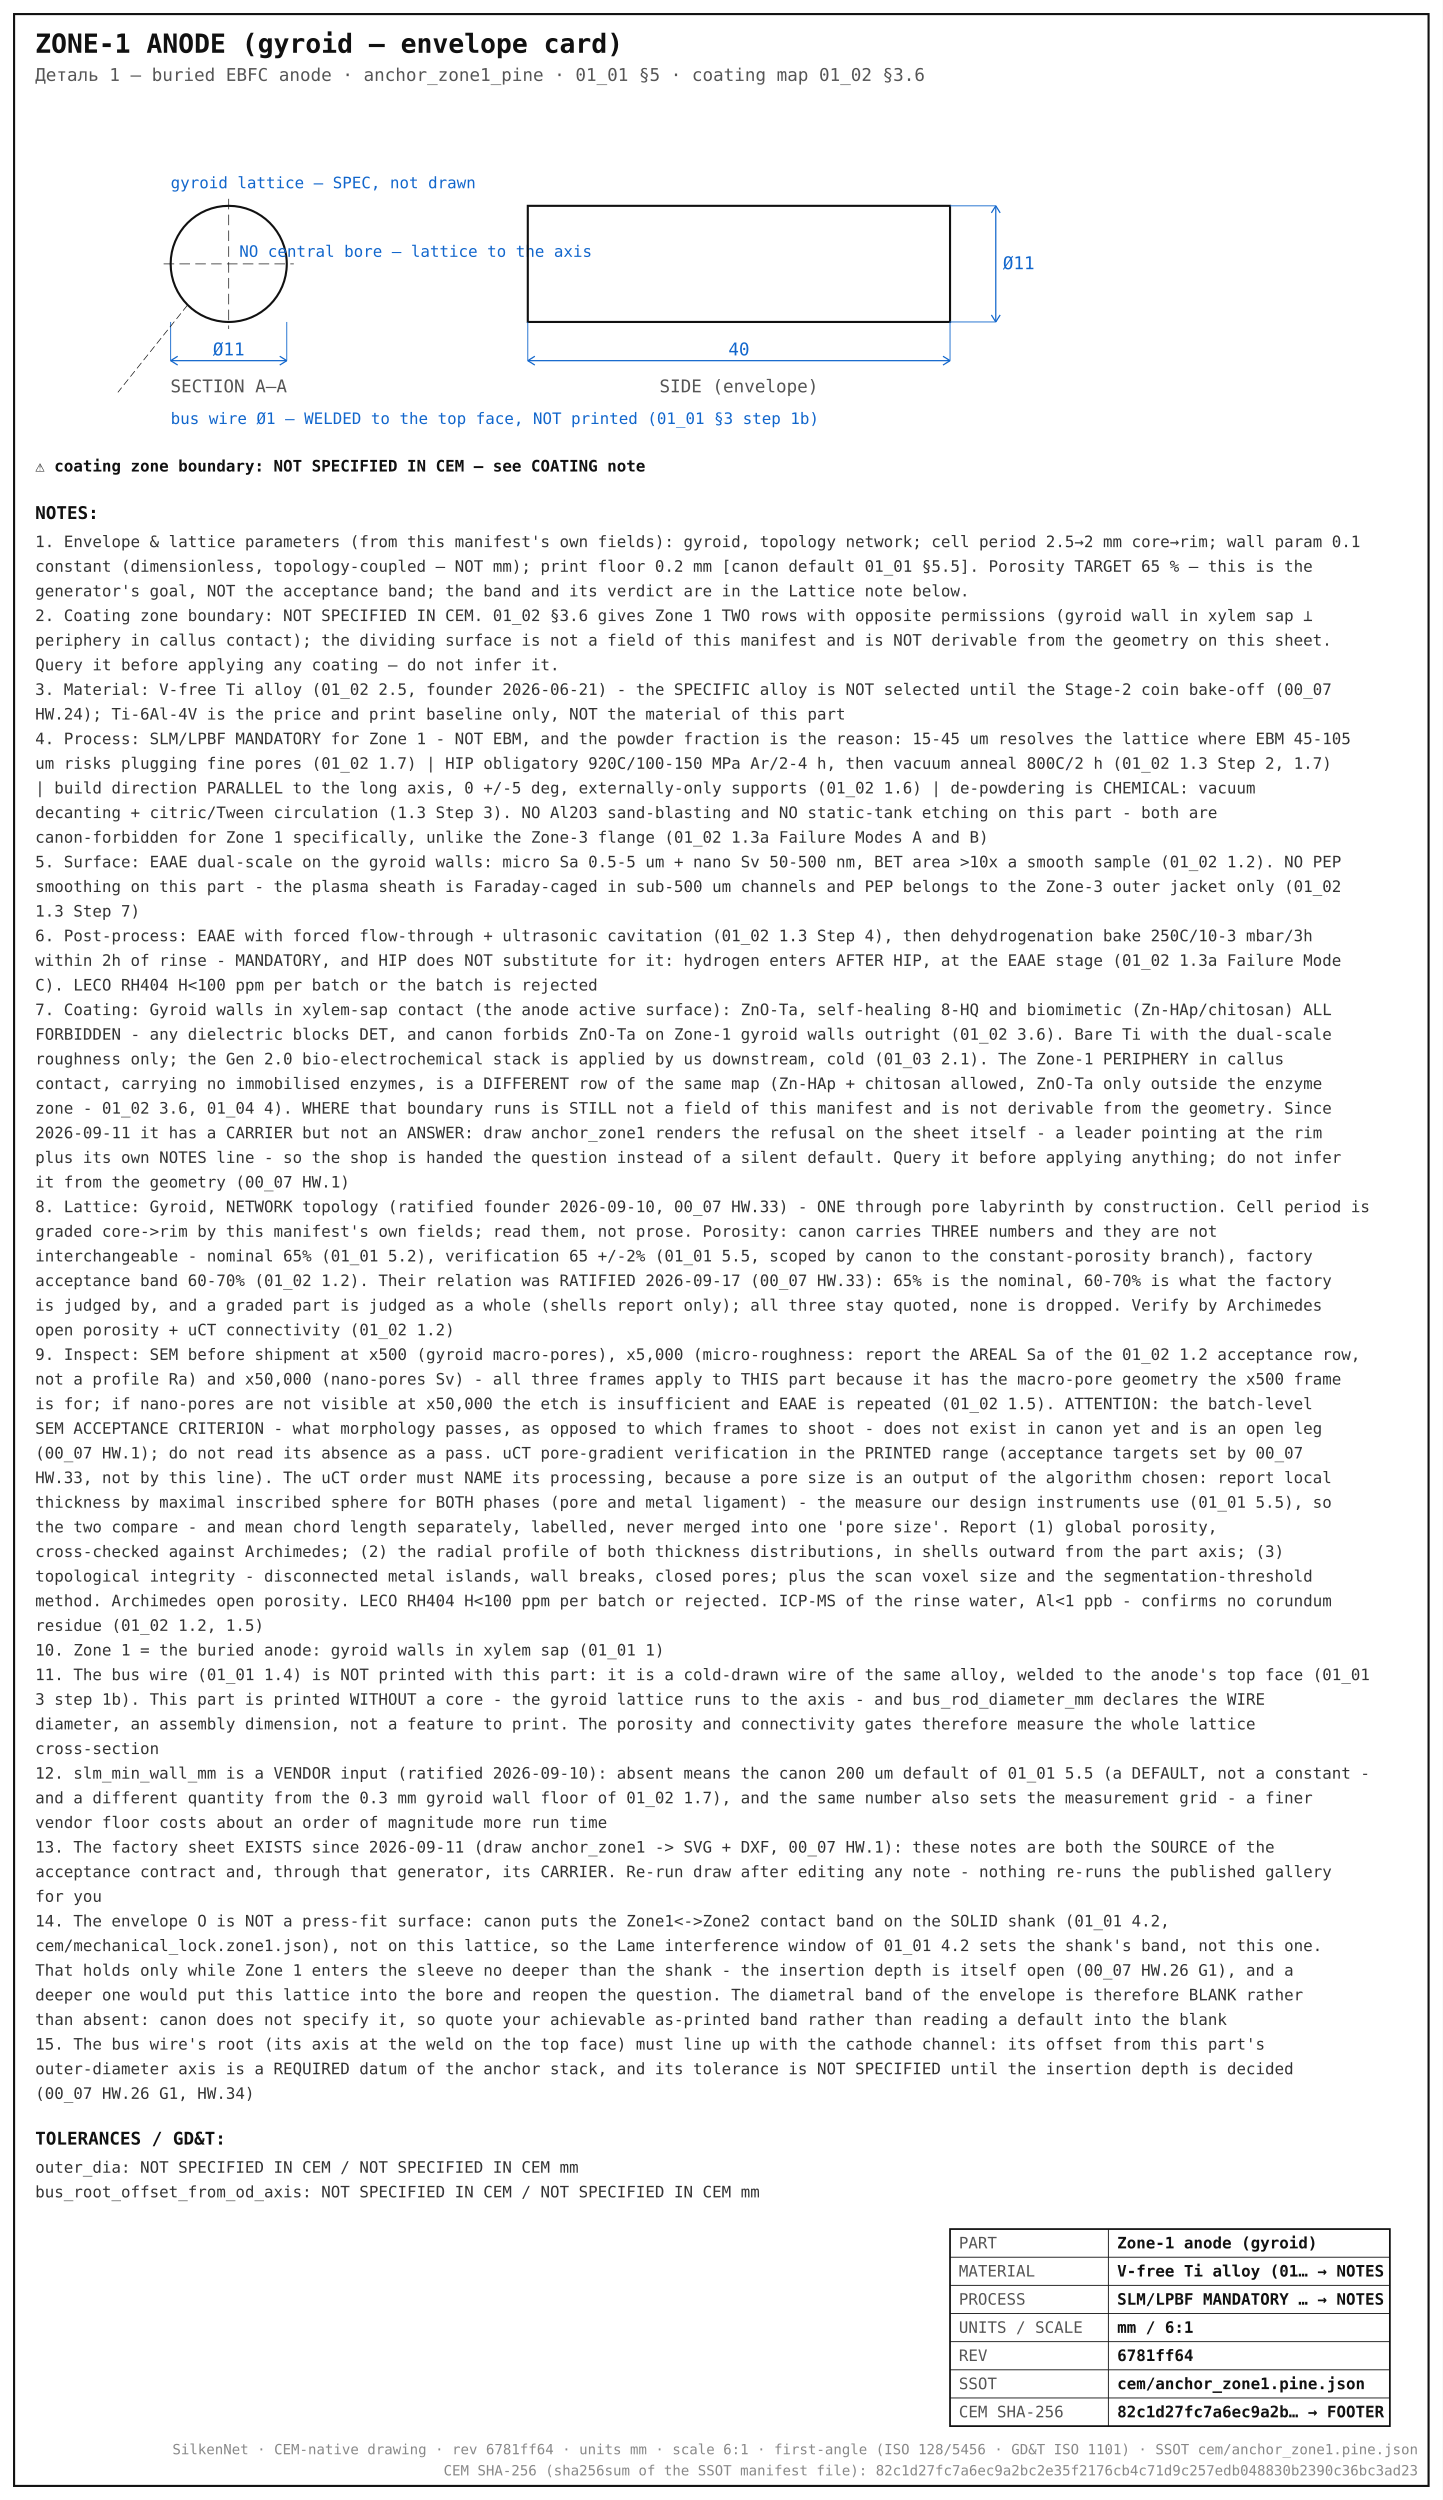
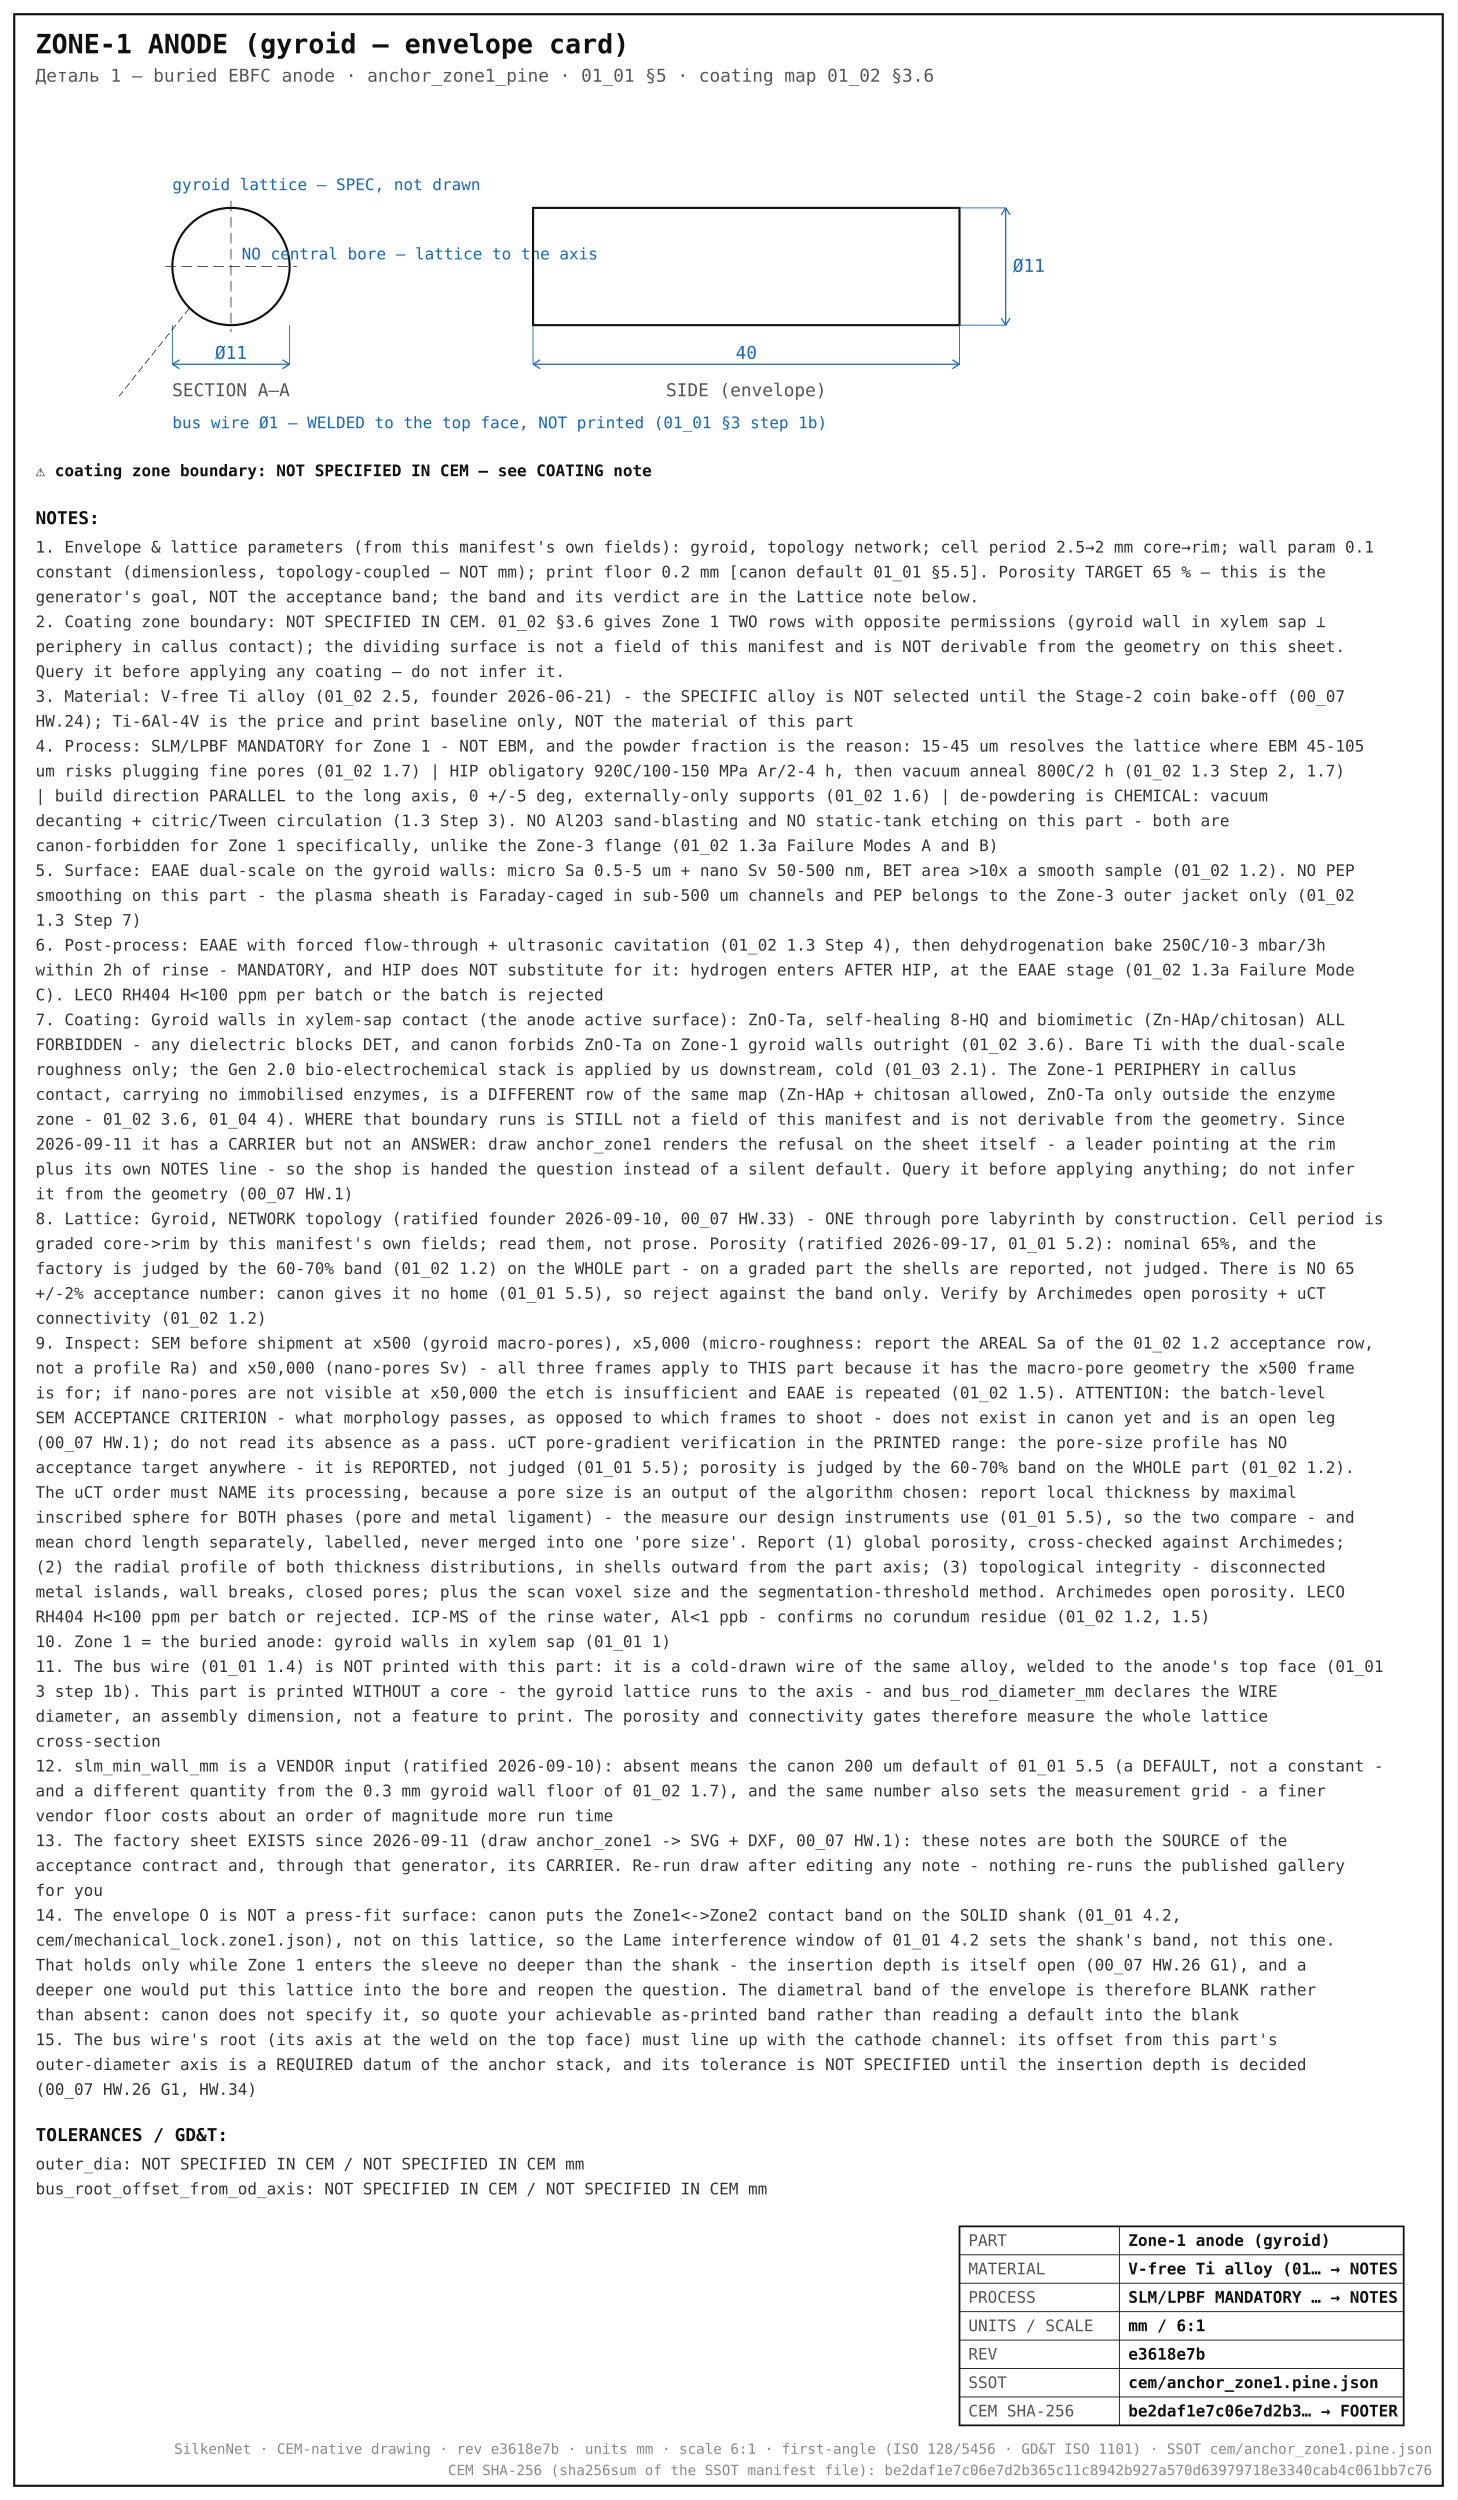
- <svg xmlns="http://www.w3.org/2000/svg" width="820" height="1421" viewBox="0 0 820 1421">
-   <rect x="0" y="0" width="820" height="1421" fill="white" />
-   <rect x="8" y="8" width="804" height="1405" fill="none" stroke="#111" stroke-width="1.2" />
+ <svg xmlns="http://www.w3.org/2000/svg" width="820" height="1407" viewBox="0 0 820 1407">
+   <rect x="0" y="0" width="820" height="1407" fill="white" />
+   <rect x="8" y="8" width="804" height="1391" fill="none" stroke="#111" stroke-width="1.2" />
  <text x="20" y="30" font-family="monospace" font-size="15" text-anchor="start" fill="#111" font-weight="bold">ZONE-1 ANODE  (gyroid — envelope card)</text>
  <text x="20" y="46" font-family="monospace" font-size="10" text-anchor="start" fill="#555" font-weight="normal">Деталь 1 — buried EBFC anode · anchor_zone1_pine · 01_01 §5 · coating map 01_02 §3.6</text>
  <circle cx="130" cy="150" r="33" fill="none" stroke="#111" stroke-width="1.2" />
  <line x1="93" y1="150" x2="167" y2="150" stroke="#111" stroke-width="0.4" stroke-dasharray="6 3" />
  <line x1="130" y1="113" x2="130" y2="187" stroke="#111" stroke-width="0.4" stroke-dasharray="6 3" />
  <text x="130" y="223" font-family="monospace" font-size="10" text-anchor="middle" fill="#555" font-weight="normal">SECTION A–A</text>
  <line x1="97" y1="183" x2="97" y2="205" stroke="#1166cc" stroke-width="0.5" />
  <line x1="163" y1="183" x2="163" y2="205" stroke="#1166cc" stroke-width="0.5" />
  <line x1="97" y1="205" x2="163" y2="205" stroke="#1166cc" stroke-width="0.7" />
  <line x1="97" y1="205" x2="101" y2="202.5" stroke="#1166cc" stroke-width="0.7" />
  <line x1="97" y1="205" x2="101" y2="207.5" stroke="#1166cc" stroke-width="0.7" />
  <line x1="163" y1="205" x2="159" y2="202.5" stroke="#1166cc" stroke-width="0.7" />
  <line x1="163" y1="205" x2="159" y2="207.5" stroke="#1166cc" stroke-width="0.7" />
  <text x="130" y="202" font-family="monospace" font-size="10" text-anchor="middle" fill="#1166cc" font-weight="normal">Ø11</text>
  <text x="136" y="146" font-family="monospace" font-size="9" text-anchor="start" fill="#1166cc" font-weight="normal">NO central bore — lattice to the axis</text>
  <text x="97" y="241" font-family="monospace" font-size="9" text-anchor="start" fill="#1166cc" font-weight="normal">bus wire Ø1 — WELDED to the top face, NOT printed (01_01 §3 step 1b)</text>
  <text x="97" y="107" font-family="monospace" font-size="9" text-anchor="start" fill="#1166cc" font-weight="normal">gyroid lattice — SPEC, not drawn</text>
  <line x1="106.57" y1="173.43" x2="67" y2="223" stroke="#111" stroke-width="0.4" stroke-dasharray="4 2" />
  <text x="20" y="268" font-family="monospace" font-size="9" text-anchor="start" fill="#111" font-weight="bold">⚠ coating zone boundary: NOT SPECIFIED IN CEM — see COATING note</text>
  <rect x="300" y="117" width="240" height="66" fill="none" stroke="#111" stroke-width="1.2" />
  <text x="420" y="223" font-family="monospace" font-size="10" text-anchor="middle" fill="#555" font-weight="normal">SIDE (envelope)</text>
  <line x1="300" y1="183" x2="300" y2="205" stroke="#1166cc" stroke-width="0.5" />
  <line x1="540" y1="183" x2="540" y2="205" stroke="#1166cc" stroke-width="0.5" />
  <line x1="300" y1="205" x2="540" y2="205" stroke="#1166cc" stroke-width="0.7" />
  <line x1="300" y1="205" x2="304" y2="202.5" stroke="#1166cc" stroke-width="0.7" />
  <line x1="300" y1="205" x2="304" y2="207.5" stroke="#1166cc" stroke-width="0.7" />
  <line x1="540" y1="205" x2="536" y2="202.5" stroke="#1166cc" stroke-width="0.7" />
  <line x1="540" y1="205" x2="536" y2="207.5" stroke="#1166cc" stroke-width="0.7" />
  <text x="420" y="202" font-family="monospace" font-size="10" text-anchor="middle" fill="#1166cc" font-weight="normal">40</text>
  <line x1="540" y1="117" x2="566" y2="117" stroke="#1166cc" stroke-width="0.5" />
  <line x1="540" y1="183" x2="566" y2="183" stroke="#1166cc" stroke-width="0.5" />
  <line x1="566" y1="117" x2="566" y2="183" stroke="#1166cc" stroke-width="0.7" />
  <line x1="566" y1="117" x2="563.5" y2="121" stroke="#1166cc" stroke-width="0.7" />
  <line x1="566" y1="117" x2="568.5" y2="121" stroke="#1166cc" stroke-width="0.7" />
  <line x1="566" y1="183" x2="563.5" y2="179" stroke="#1166cc" stroke-width="0.7" />
  <line x1="566" y1="183" x2="568.5" y2="179" stroke="#1166cc" stroke-width="0.7" />
  <text x="570" y="153" font-family="monospace" font-size="10" text-anchor="start" fill="#1166cc" font-weight="normal">Ø11</text>
  <text x="20" y="295" font-family="monospace" font-size="10" text-anchor="start" fill="#111" font-weight="bold">NOTES:</text>
  <text x="20" y="311" font-family="monospace" font-size="9" text-anchor="start" fill="#333" font-weight="normal">1. Envelope &amp; lattice parameters (from this manifest's own fields): gyroid, topology network; cell period 2.5→2 mm core→rim; wall param 0.1</text>
  <text x="20" y="325" font-family="monospace" font-size="9" text-anchor="start" fill="#333" font-weight="normal">   constant (dimensionless, topology-coupled — NOT mm); print floor 0.2 mm [canon default 01_01 §5.5]. Porosity TARGET 65 % — this is the</text>
  <text x="20" y="339" font-family="monospace" font-size="9" text-anchor="start" fill="#333" font-weight="normal">   generator's goal, NOT the acceptance band; the band and its verdict are in the Lattice note below.</text>
  <text x="20" y="353" font-family="monospace" font-size="9" text-anchor="start" fill="#333" font-weight="normal">2. Coating zone boundary: NOT SPECIFIED IN CEM. 01_02 §3.6 gives Zone 1 TWO rows with opposite permissions (gyroid wall in xylem sap ⊥</text>
  <text x="20" y="367" font-family="monospace" font-size="9" text-anchor="start" fill="#333" font-weight="normal">   periphery in callus contact); the dividing surface is not a field of this manifest and is NOT derivable from the geometry on this sheet.</text>
  <text x="20" y="381" font-family="monospace" font-size="9" text-anchor="start" fill="#333" font-weight="normal">   Query it before applying any coating — do not infer it.</text>
  <text x="20" y="395" font-family="monospace" font-size="9" text-anchor="start" fill="#333" font-weight="normal">3. Material: V-free Ti alloy (01_02 2.5, founder 2026-06-21) - the SPECIFIC alloy is NOT selected until the Stage-2 coin bake-off (00_07</text>
  <text x="20" y="409" font-family="monospace" font-size="9" text-anchor="start" fill="#333" font-weight="normal">   HW.24); Ti-6Al-4V is the price and print baseline only, NOT the material of this part</text>
  <text x="20" y="423" font-family="monospace" font-size="9" text-anchor="start" fill="#333" font-weight="normal">4. Process: SLM/LPBF MANDATORY for Zone 1 - NOT EBM, and the powder fraction is the reason: 15-45 um resolves the lattice where EBM 45-105</text>
  <text x="20" y="437" font-family="monospace" font-size="9" text-anchor="start" fill="#333" font-weight="normal">   um risks plugging fine pores (01_02 1.7) | HIP obligatory 920C/100-150 MPa Ar/2-4 h, then vacuum anneal 800C/2 h (01_02 1.3 Step 2, 1.7)</text>
  <text x="20" y="451" font-family="monospace" font-size="9" text-anchor="start" fill="#333" font-weight="normal">   | build direction PARALLEL to the long axis, 0 +/-5 deg, externally-only supports (01_02 1.6) | de-powdering is CHEMICAL: vacuum</text>
  <text x="20" y="465" font-family="monospace" font-size="9" text-anchor="start" fill="#333" font-weight="normal">   decanting + citric/Tween circulation (1.3 Step 3). NO Al2O3 sand-blasting and NO static-tank etching on this part - both are</text>
  <text x="20" y="479" font-family="monospace" font-size="9" text-anchor="start" fill="#333" font-weight="normal">   canon-forbidden for Zone 1 specifically, unlike the Zone-3 flange (01_02 1.3a Failure Modes A and B)</text>
  <text x="20" y="493" font-family="monospace" font-size="9" text-anchor="start" fill="#333" font-weight="normal">5. Surface: EAAE dual-scale on the gyroid walls: micro Sa 0.5-5 um + nano Sv 50-500 nm, BET area &gt;10x a smooth sample (01_02 1.2). NO PEP</text>
  <text x="20" y="507" font-family="monospace" font-size="9" text-anchor="start" fill="#333" font-weight="normal">   smoothing on this part - the plasma sheath is Faraday-caged in sub-500 um channels and PEP belongs to the Zone-3 outer jacket only (01_02</text>
  <text x="20" y="521" font-family="monospace" font-size="9" text-anchor="start" fill="#333" font-weight="normal">   1.3 Step 7)</text>
  <text x="20" y="535" font-family="monospace" font-size="9" text-anchor="start" fill="#333" font-weight="normal">6. Post-process: EAAE with forced flow-through + ultrasonic cavitation (01_02 1.3 Step 4), then dehydrogenation bake 250C/10-3 mbar/3h</text>
  <text x="20" y="549" font-family="monospace" font-size="9" text-anchor="start" fill="#333" font-weight="normal">   within 2h of rinse - MANDATORY, and HIP does NOT substitute for it: hydrogen enters AFTER HIP, at the EAAE stage (01_02 1.3a Failure Mode</text>
  <text x="20" y="563" font-family="monospace" font-size="9" text-anchor="start" fill="#333" font-weight="normal">   C). LECO RH404 H&lt;100 ppm per batch or the batch is rejected</text>
  <text x="20" y="577" font-family="monospace" font-size="9" text-anchor="start" fill="#333" font-weight="normal">7. Coating: Gyroid walls in xylem-sap contact (the anode active surface): ZnO-Ta, self-healing 8-HQ and biomimetic (Zn-HAp/chitosan) ALL</text>
  <text x="20" y="591" font-family="monospace" font-size="9" text-anchor="start" fill="#333" font-weight="normal">   FORBIDDEN - any dielectric blocks DET, and canon forbids ZnO-Ta on Zone-1 gyroid walls outright (01_02 3.6). Bare Ti with the dual-scale</text>
  <text x="20" y="605" font-family="monospace" font-size="9" text-anchor="start" fill="#333" font-weight="normal">   roughness only; the Gen 2.0 bio-electrochemical stack is applied by us downstream, cold (01_03 2.1). The Zone-1 PERIPHERY in callus</text>
  <text x="20" y="619" font-family="monospace" font-size="9" text-anchor="start" fill="#333" font-weight="normal">   contact, carrying no immobilised enzymes, is a DIFFERENT row of the same map (Zn-HAp + chitosan allowed, ZnO-Ta only outside the enzyme</text>
  <text x="20" y="633" font-family="monospace" font-size="9" text-anchor="start" fill="#333" font-weight="normal">   zone - 01_02 3.6, 01_04 4). WHERE that boundary runs is STILL not a field of this manifest and is not derivable from the geometry. Since</text>
  <text x="20" y="647" font-family="monospace" font-size="9" text-anchor="start" fill="#333" font-weight="normal">   2026-09-11 it has a CARRIER but not an ANSWER: draw anchor_zone1 renders the refusal on the sheet itself - a leader pointing at the rim</text>
  <text x="20" y="661" font-family="monospace" font-size="9" text-anchor="start" fill="#333" font-weight="normal">   plus its own NOTES line - so the shop is handed the question instead of a silent default. Query it before applying anything; do not infer</text>
  <text x="20" y="675" font-family="monospace" font-size="9" text-anchor="start" fill="#333" font-weight="normal">   it from the geometry (00_07 HW.1)</text>
  <text x="20" y="689" font-family="monospace" font-size="9" text-anchor="start" fill="#333" font-weight="normal">8. Lattice: Gyroid, NETWORK topology (ratified founder 2026-09-10, 00_07 HW.33) - ONE through pore labyrinth by construction. Cell period is</text>
-   <text x="20" y="703" font-family="monospace" font-size="9" text-anchor="start" fill="#333" font-weight="normal">   graded core-&gt;rim by this manifest's own fields; read them, not prose. Porosity: canon carries THREE numbers and they are not</text>
-   <text x="20" y="717" font-family="monospace" font-size="9" text-anchor="start" fill="#333" font-weight="normal">   interchangeable - nominal 65% (01_01 5.2), verification 65 +/-2% (01_01 5.5, scoped by canon to the constant-porosity branch), factory</text>
-   <text x="20" y="731" font-family="monospace" font-size="9" text-anchor="start" fill="#333" font-weight="normal">   acceptance band 60-70% (01_02 1.2). Their relation was RATIFIED 2026-09-17 (00_07 HW.33): 65% is the nominal, 60-70% is what the factory</text>
-   <text x="20" y="745" font-family="monospace" font-size="9" text-anchor="start" fill="#333" font-weight="normal">   is judged by, and a graded part is judged as a whole (shells report only); all three stay quoted, none is dropped. Verify by Archimedes</text>
-   <text x="20" y="759" font-family="monospace" font-size="9" text-anchor="start" fill="#333" font-weight="normal">   open porosity + uCT connectivity (01_02 1.2)</text>
-   <text x="20" y="773" font-family="monospace" font-size="9" text-anchor="start" fill="#333" font-weight="normal">9. Inspect: SEM before shipment at x500 (gyroid macro-pores), x5,000 (micro-roughness: report the AREAL Sa of the 01_02 1.2 acceptance row,</text>
-   <text x="20" y="787" font-family="monospace" font-size="9" text-anchor="start" fill="#333" font-weight="normal">   not a profile Ra) and x50,000 (nano-pores Sv) - all three frames apply to THIS part because it has the macro-pore geometry the x500 frame</text>
-   <text x="20" y="801" font-family="monospace" font-size="9" text-anchor="start" fill="#333" font-weight="normal">   is for; if nano-pores are not visible at x50,000 the etch is insufficient and EAAE is repeated (01_02 1.5). ATTENTION: the batch-level</text>
-   <text x="20" y="815" font-family="monospace" font-size="9" text-anchor="start" fill="#333" font-weight="normal">   SEM ACCEPTANCE CRITERION - what morphology passes, as opposed to which frames to shoot - does not exist in canon yet and is an open leg</text>
-   <text x="20" y="829" font-family="monospace" font-size="9" text-anchor="start" fill="#333" font-weight="normal">   (00_07 HW.1); do not read its absence as a pass. uCT pore-gradient verification in the PRINTED range (acceptance targets set by 00_07</text>
-   <text x="20" y="843" font-family="monospace" font-size="9" text-anchor="start" fill="#333" font-weight="normal">   HW.33, not by this line). The uCT order must NAME its processing, because a pore size is an output of the algorithm chosen: report local</text>
-   <text x="20" y="857" font-family="monospace" font-size="9" text-anchor="start" fill="#333" font-weight="normal">   thickness by maximal inscribed sphere for BOTH phases (pore and metal ligament) - the measure our design instruments use (01_01 5.5), so</text>
-   <text x="20" y="871" font-family="monospace" font-size="9" text-anchor="start" fill="#333" font-weight="normal">   the two compare - and mean chord length separately, labelled, never merged into one 'pore size'. Report (1) global porosity,</text>
-   <text x="20" y="885" font-family="monospace" font-size="9" text-anchor="start" fill="#333" font-weight="normal">   cross-checked against Archimedes; (2) the radial profile of both thickness distributions, in shells outward from the part axis; (3)</text>
-   <text x="20" y="899" font-family="monospace" font-size="9" text-anchor="start" fill="#333" font-weight="normal">   topological integrity - disconnected metal islands, wall breaks, closed pores; plus the scan voxel size and the segmentation-threshold</text>
-   <text x="20" y="913" font-family="monospace" font-size="9" text-anchor="start" fill="#333" font-weight="normal">   method. Archimedes open porosity. LECO RH404 H&lt;100 ppm per batch or rejected. ICP-MS of the rinse water, Al&lt;1 ppb - confirms no corundum</text>
-   <text x="20" y="927" font-family="monospace" font-size="9" text-anchor="start" fill="#333" font-weight="normal">   residue (01_02 1.2, 1.5)</text>
-   <text x="20" y="941" font-family="monospace" font-size="9" text-anchor="start" fill="#333" font-weight="normal">10. Zone 1 = the buried anode: gyroid walls in xylem sap (01_01 1)</text>
-   <text x="20" y="955" font-family="monospace" font-size="9" text-anchor="start" fill="#333" font-weight="normal">11. The bus wire (01_01 1.4) is NOT printed with this part: it is a cold-drawn wire of the same alloy, welded to the anode's top face (01_01</text>
-   <text x="20" y="969" font-family="monospace" font-size="9" text-anchor="start" fill="#333" font-weight="normal">   3 step 1b). This part is printed WITHOUT a core - the gyroid lattice runs to the axis - and bus_rod_diameter_mm declares the WIRE</text>
-   <text x="20" y="983" font-family="monospace" font-size="9" text-anchor="start" fill="#333" font-weight="normal">   diameter, an assembly dimension, not a feature to print. The porosity and connectivity gates therefore measure the whole lattice</text>
-   <text x="20" y="997" font-family="monospace" font-size="9" text-anchor="start" fill="#333" font-weight="normal">   cross-section</text>
-   <text x="20" y="1011" font-family="monospace" font-size="9" text-anchor="start" fill="#333" font-weight="normal">12. slm_min_wall_mm is a VENDOR input (ratified 2026-09-10): absent means the canon 200 um default of 01_01 5.5 (a DEFAULT, not a constant -</text>
-   <text x="20" y="1025" font-family="monospace" font-size="9" text-anchor="start" fill="#333" font-weight="normal">   and a different quantity from the 0.3 mm gyroid wall floor of 01_02 1.7), and the same number also sets the measurement grid - a finer</text>
-   <text x="20" y="1039" font-family="monospace" font-size="9" text-anchor="start" fill="#333" font-weight="normal">   vendor floor costs about an order of magnitude more run time</text>
-   <text x="20" y="1053" font-family="monospace" font-size="9" text-anchor="start" fill="#333" font-weight="normal">13. The factory sheet EXISTS since 2026-09-11 (draw anchor_zone1 -&gt; SVG + DXF, 00_07 HW.1): these notes are both the SOURCE of the</text>
-   <text x="20" y="1067" font-family="monospace" font-size="9" text-anchor="start" fill="#333" font-weight="normal">   acceptance contract and, through that generator, its CARRIER. Re-run draw after editing any note - nothing re-runs the published gallery</text>
-   <text x="20" y="1081" font-family="monospace" font-size="9" text-anchor="start" fill="#333" font-weight="normal">   for you</text>
-   <text x="20" y="1095" font-family="monospace" font-size="9" text-anchor="start" fill="#333" font-weight="normal">14. The envelope O is NOT a press-fit surface: canon puts the Zone1&lt;-&gt;Zone2 contact band on the SOLID shank (01_01 4.2,</text>
-   <text x="20" y="1109" font-family="monospace" font-size="9" text-anchor="start" fill="#333" font-weight="normal">   cem/mechanical_lock.zone1.json), not on this lattice, so the Lame interference window of 01_01 4.2 sets the shank's band, not this one.</text>
-   <text x="20" y="1123" font-family="monospace" font-size="9" text-anchor="start" fill="#333" font-weight="normal">   That holds only while Zone 1 enters the sleeve no deeper than the shank - the insertion depth is itself open (00_07 HW.26 G1), and a</text>
-   <text x="20" y="1137" font-family="monospace" font-size="9" text-anchor="start" fill="#333" font-weight="normal">   deeper one would put this lattice into the bore and reopen the question. The diametral band of the envelope is therefore BLANK rather</text>
-   <text x="20" y="1151" font-family="monospace" font-size="9" text-anchor="start" fill="#333" font-weight="normal">   than absent: canon does not specify it, so quote your achievable as-printed band rather than reading a default into the blank</text>
-   <text x="20" y="1165" font-family="monospace" font-size="9" text-anchor="start" fill="#333" font-weight="normal">15. The bus wire's root (its axis at the weld on the top face) must line up with the cathode channel: its offset from this part's</text>
-   <text x="20" y="1179" font-family="monospace" font-size="9" text-anchor="start" fill="#333" font-weight="normal">   outer-diameter axis is a REQUIRED datum of the anchor stack, and its tolerance is NOT SPECIFIED until the insertion depth is decided</text>
-   <text x="20" y="1193" font-family="monospace" font-size="9" text-anchor="start" fill="#333" font-weight="normal">   (00_07 HW.26 G1, HW.34)</text>
-   <text x="20" y="1219" font-family="monospace" font-size="10" text-anchor="start" fill="#111" font-weight="bold">TOLERANCES / GD&amp;T:</text>
-   <text x="20" y="1235" font-family="monospace" font-size="9" text-anchor="start" fill="#333" font-weight="normal">outer_dia: NOT SPECIFIED IN CEM / NOT SPECIFIED IN CEM mm</text>
-   <text x="20" y="1249" font-family="monospace" font-size="9" text-anchor="start" fill="#333" font-weight="normal">bus_root_offset_from_od_axis: NOT SPECIFIED IN CEM / NOT SPECIFIED IN CEM mm</text>
-   <rect x="540" y="1267" width="250" height="112" fill="none" stroke="#111" stroke-width="1" />
-   <line x1="630" y1="1267" x2="630" y2="1283" stroke="#111" stroke-width="0.5" />
-   <text x="545" y="1278" font-family="monospace" font-size="9" text-anchor="start" fill="#555" font-weight="normal">PART</text>
-   <text x="635" y="1278" font-family="monospace" font-size="9" text-anchor="start" fill="#111" font-weight="bold">Zone-1 anode (gyroid)</text>
-   <line x1="540" y1="1283" x2="790" y2="1283" stroke="#111" stroke-width="0.5" />
-   <line x1="630" y1="1283" x2="630" y2="1299" stroke="#111" stroke-width="0.5" />
-   <text x="545" y="1294" font-family="monospace" font-size="9" text-anchor="start" fill="#555" font-weight="normal">MATERIAL</text>
-   <text x="635" y="1294" font-family="monospace" font-size="9" text-anchor="start" fill="#111" font-weight="bold">V-free Ti alloy (01… → NOTES</text>
-   <line x1="540" y1="1299" x2="790" y2="1299" stroke="#111" stroke-width="0.5" />
-   <line x1="630" y1="1299" x2="630" y2="1315" stroke="#111" stroke-width="0.5" />
-   <text x="545" y="1310" font-family="monospace" font-size="9" text-anchor="start" fill="#555" font-weight="normal">PROCESS</text>
-   <text x="635" y="1310" font-family="monospace" font-size="9" text-anchor="start" fill="#111" font-weight="bold">SLM/LPBF MANDATORY … → NOTES</text>
-   <line x1="540" y1="1315" x2="790" y2="1315" stroke="#111" stroke-width="0.5" />
-   <line x1="630" y1="1315" x2="630" y2="1331" stroke="#111" stroke-width="0.5" />
-   <text x="545" y="1326" font-family="monospace" font-size="9" text-anchor="start" fill="#555" font-weight="normal">UNITS / SCALE</text>
-   <text x="635" y="1326" font-family="monospace" font-size="9" text-anchor="start" fill="#111" font-weight="bold">mm / 6:1</text>
-   <line x1="540" y1="1331" x2="790" y2="1331" stroke="#111" stroke-width="0.5" />
-   <line x1="630" y1="1331" x2="630" y2="1347" stroke="#111" stroke-width="0.5" />
-   <text x="545" y="1342" font-family="monospace" font-size="9" text-anchor="start" fill="#555" font-weight="normal">REV</text>
-   <text x="635" y="1342" font-family="monospace" font-size="9" text-anchor="start" fill="#111" font-weight="bold">6781ff64</text>
-   <line x1="540" y1="1347" x2="790" y2="1347" stroke="#111" stroke-width="0.5" />
-   <line x1="630" y1="1347" x2="630" y2="1363" stroke="#111" stroke-width="0.5" />
-   <text x="545" y="1358" font-family="monospace" font-size="9" text-anchor="start" fill="#555" font-weight="normal">SSOT</text>
-   <text x="635" y="1358" font-family="monospace" font-size="9" text-anchor="start" fill="#111" font-weight="bold">cem/anchor_zone1.pine.json</text>
-   <line x1="540" y1="1363" x2="790" y2="1363" stroke="#111" stroke-width="0.5" />
-   <line x1="630" y1="1363" x2="630" y2="1379" stroke="#111" stroke-width="0.5" />
-   <text x="545" y="1374" font-family="monospace" font-size="9" text-anchor="start" fill="#555" font-weight="normal">CEM SHA-256</text>
-   <text x="635" y="1374" font-family="monospace" font-size="9" text-anchor="start" fill="#111" font-weight="bold">82c1d27fc7a6ec9a2b… → FOOTER</text>
-   <text x="806" y="1395" font-family="monospace" font-size="8" text-anchor="end" fill="#888" font-weight="normal">SilkenNet · CEM-native drawing · rev 6781ff64 · units mm · scale 6:1 · first-angle (ISO 128/5456 · GD&amp;T ISO 1101) · SSOT cem/anchor_zone1.pine.json</text>
-   <text x="806" y="1407" font-family="monospace" font-size="8" text-anchor="end" fill="#888" font-weight="normal">CEM SHA-256 (sha256sum of the SSOT manifest file): 82c1d27fc7a6ec9a2bc2e35f2176cb4c71d9c257edb048830b2390c36bc3ad23</text>
+   <text x="20" y="703" font-family="monospace" font-size="9" text-anchor="start" fill="#333" font-weight="normal">   graded core-&gt;rim by this manifest's own fields; read them, not prose. Porosity (ratified 2026-09-17, 01_01 5.2): nominal 65%, and the</text>
+   <text x="20" y="717" font-family="monospace" font-size="9" text-anchor="start" fill="#333" font-weight="normal">   factory is judged by the 60-70% band (01_02 1.2) on the WHOLE part - on a graded part the shells are reported, not judged. There is NO 65</text>
+   <text x="20" y="731" font-family="monospace" font-size="9" text-anchor="start" fill="#333" font-weight="normal">   +/-2% acceptance number: canon gives it no home (01_01 5.5), so reject against the band only. Verify by Archimedes open porosity + uCT</text>
+   <text x="20" y="745" font-family="monospace" font-size="9" text-anchor="start" fill="#333" font-weight="normal">   connectivity (01_02 1.2)</text>
+   <text x="20" y="759" font-family="monospace" font-size="9" text-anchor="start" fill="#333" font-weight="normal">9. Inspect: SEM before shipment at x500 (gyroid macro-pores), x5,000 (micro-roughness: report the AREAL Sa of the 01_02 1.2 acceptance row,</text>
+   <text x="20" y="773" font-family="monospace" font-size="9" text-anchor="start" fill="#333" font-weight="normal">   not a profile Ra) and x50,000 (nano-pores Sv) - all three frames apply to THIS part because it has the macro-pore geometry the x500 frame</text>
+   <text x="20" y="787" font-family="monospace" font-size="9" text-anchor="start" fill="#333" font-weight="normal">   is for; if nano-pores are not visible at x50,000 the etch is insufficient and EAAE is repeated (01_02 1.5). ATTENTION: the batch-level</text>
+   <text x="20" y="801" font-family="monospace" font-size="9" text-anchor="start" fill="#333" font-weight="normal">   SEM ACCEPTANCE CRITERION - what morphology passes, as opposed to which frames to shoot - does not exist in canon yet and is an open leg</text>
+   <text x="20" y="815" font-family="monospace" font-size="9" text-anchor="start" fill="#333" font-weight="normal">   (00_07 HW.1); do not read its absence as a pass. uCT pore-gradient verification in the PRINTED range: the pore-size profile has NO</text>
+   <text x="20" y="829" font-family="monospace" font-size="9" text-anchor="start" fill="#333" font-weight="normal">   acceptance target anywhere - it is REPORTED, not judged (01_01 5.5); porosity is judged by the 60-70% band on the WHOLE part (01_02 1.2).</text>
+   <text x="20" y="843" font-family="monospace" font-size="9" text-anchor="start" fill="#333" font-weight="normal">   The uCT order must NAME its processing, because a pore size is an output of the algorithm chosen: report local thickness by maximal</text>
+   <text x="20" y="857" font-family="monospace" font-size="9" text-anchor="start" fill="#333" font-weight="normal">   inscribed sphere for BOTH phases (pore and metal ligament) - the measure our design instruments use (01_01 5.5), so the two compare - and</text>
+   <text x="20" y="871" font-family="monospace" font-size="9" text-anchor="start" fill="#333" font-weight="normal">   mean chord length separately, labelled, never merged into one 'pore size'. Report (1) global porosity, cross-checked against Archimedes;</text>
+   <text x="20" y="885" font-family="monospace" font-size="9" text-anchor="start" fill="#333" font-weight="normal">   (2) the radial profile of both thickness distributions, in shells outward from the part axis; (3) topological integrity - disconnected</text>
+   <text x="20" y="899" font-family="monospace" font-size="9" text-anchor="start" fill="#333" font-weight="normal">   metal islands, wall breaks, closed pores; plus the scan voxel size and the segmentation-threshold method. Archimedes open porosity. LECO</text>
+   <text x="20" y="913" font-family="monospace" font-size="9" text-anchor="start" fill="#333" font-weight="normal">   RH404 H&lt;100 ppm per batch or rejected. ICP-MS of the rinse water, Al&lt;1 ppb - confirms no corundum residue (01_02 1.2, 1.5)</text>
+   <text x="20" y="927" font-family="monospace" font-size="9" text-anchor="start" fill="#333" font-weight="normal">10. Zone 1 = the buried anode: gyroid walls in xylem sap (01_01 1)</text>
+   <text x="20" y="941" font-family="monospace" font-size="9" text-anchor="start" fill="#333" font-weight="normal">11. The bus wire (01_01 1.4) is NOT printed with this part: it is a cold-drawn wire of the same alloy, welded to the anode's top face (01_01</text>
+   <text x="20" y="955" font-family="monospace" font-size="9" text-anchor="start" fill="#333" font-weight="normal">   3 step 1b). This part is printed WITHOUT a core - the gyroid lattice runs to the axis - and bus_rod_diameter_mm declares the WIRE</text>
+   <text x="20" y="969" font-family="monospace" font-size="9" text-anchor="start" fill="#333" font-weight="normal">   diameter, an assembly dimension, not a feature to print. The porosity and connectivity gates therefore measure the whole lattice</text>
+   <text x="20" y="983" font-family="monospace" font-size="9" text-anchor="start" fill="#333" font-weight="normal">   cross-section</text>
+   <text x="20" y="997" font-family="monospace" font-size="9" text-anchor="start" fill="#333" font-weight="normal">12. slm_min_wall_mm is a VENDOR input (ratified 2026-09-10): absent means the canon 200 um default of 01_01 5.5 (a DEFAULT, not a constant -</text>
+   <text x="20" y="1011" font-family="monospace" font-size="9" text-anchor="start" fill="#333" font-weight="normal">   and a different quantity from the 0.3 mm gyroid wall floor of 01_02 1.7), and the same number also sets the measurement grid - a finer</text>
+   <text x="20" y="1025" font-family="monospace" font-size="9" text-anchor="start" fill="#333" font-weight="normal">   vendor floor costs about an order of magnitude more run time</text>
+   <text x="20" y="1039" font-family="monospace" font-size="9" text-anchor="start" fill="#333" font-weight="normal">13. The factory sheet EXISTS since 2026-09-11 (draw anchor_zone1 -&gt; SVG + DXF, 00_07 HW.1): these notes are both the SOURCE of the</text>
+   <text x="20" y="1053" font-family="monospace" font-size="9" text-anchor="start" fill="#333" font-weight="normal">   acceptance contract and, through that generator, its CARRIER. Re-run draw after editing any note - nothing re-runs the published gallery</text>
+   <text x="20" y="1067" font-family="monospace" font-size="9" text-anchor="start" fill="#333" font-weight="normal">   for you</text>
+   <text x="20" y="1081" font-family="monospace" font-size="9" text-anchor="start" fill="#333" font-weight="normal">14. The envelope O is NOT a press-fit surface: canon puts the Zone1&lt;-&gt;Zone2 contact band on the SOLID shank (01_01 4.2,</text>
+   <text x="20" y="1095" font-family="monospace" font-size="9" text-anchor="start" fill="#333" font-weight="normal">   cem/mechanical_lock.zone1.json), not on this lattice, so the Lame interference window of 01_01 4.2 sets the shank's band, not this one.</text>
+   <text x="20" y="1109" font-family="monospace" font-size="9" text-anchor="start" fill="#333" font-weight="normal">   That holds only while Zone 1 enters the sleeve no deeper than the shank - the insertion depth is itself open (00_07 HW.26 G1), and a</text>
+   <text x="20" y="1123" font-family="monospace" font-size="9" text-anchor="start" fill="#333" font-weight="normal">   deeper one would put this lattice into the bore and reopen the question. The diametral band of the envelope is therefore BLANK rather</text>
+   <text x="20" y="1137" font-family="monospace" font-size="9" text-anchor="start" fill="#333" font-weight="normal">   than absent: canon does not specify it, so quote your achievable as-printed band rather than reading a default into the blank</text>
+   <text x="20" y="1151" font-family="monospace" font-size="9" text-anchor="start" fill="#333" font-weight="normal">15. The bus wire's root (its axis at the weld on the top face) must line up with the cathode channel: its offset from this part's</text>
+   <text x="20" y="1165" font-family="monospace" font-size="9" text-anchor="start" fill="#333" font-weight="normal">   outer-diameter axis is a REQUIRED datum of the anchor stack, and its tolerance is NOT SPECIFIED until the insertion depth is decided</text>
+   <text x="20" y="1179" font-family="monospace" font-size="9" text-anchor="start" fill="#333" font-weight="normal">   (00_07 HW.26 G1, HW.34)</text>
+   <text x="20" y="1205" font-family="monospace" font-size="10" text-anchor="start" fill="#111" font-weight="bold">TOLERANCES / GD&amp;T:</text>
+   <text x="20" y="1221" font-family="monospace" font-size="9" text-anchor="start" fill="#333" font-weight="normal">outer_dia: NOT SPECIFIED IN CEM / NOT SPECIFIED IN CEM mm</text>
+   <text x="20" y="1235" font-family="monospace" font-size="9" text-anchor="start" fill="#333" font-weight="normal">bus_root_offset_from_od_axis: NOT SPECIFIED IN CEM / NOT SPECIFIED IN CEM mm</text>
+   <rect x="540" y="1253" width="250" height="112" fill="none" stroke="#111" stroke-width="1" />
+   <line x1="630" y1="1253" x2="630" y2="1269" stroke="#111" stroke-width="0.5" />
+   <text x="545" y="1264" font-family="monospace" font-size="9" text-anchor="start" fill="#555" font-weight="normal">PART</text>
+   <text x="635" y="1264" font-family="monospace" font-size="9" text-anchor="start" fill="#111" font-weight="bold">Zone-1 anode (gyroid)</text>
+   <line x1="540" y1="1269" x2="790" y2="1269" stroke="#111" stroke-width="0.5" />
+   <line x1="630" y1="1269" x2="630" y2="1285" stroke="#111" stroke-width="0.5" />
+   <text x="545" y="1280" font-family="monospace" font-size="9" text-anchor="start" fill="#555" font-weight="normal">MATERIAL</text>
+   <text x="635" y="1280" font-family="monospace" font-size="9" text-anchor="start" fill="#111" font-weight="bold">V-free Ti alloy (01… → NOTES</text>
+   <line x1="540" y1="1285" x2="790" y2="1285" stroke="#111" stroke-width="0.5" />
+   <line x1="630" y1="1285" x2="630" y2="1301" stroke="#111" stroke-width="0.5" />
+   <text x="545" y="1296" font-family="monospace" font-size="9" text-anchor="start" fill="#555" font-weight="normal">PROCESS</text>
+   <text x="635" y="1296" font-family="monospace" font-size="9" text-anchor="start" fill="#111" font-weight="bold">SLM/LPBF MANDATORY … → NOTES</text>
+   <line x1="540" y1="1301" x2="790" y2="1301" stroke="#111" stroke-width="0.5" />
+   <line x1="630" y1="1301" x2="630" y2="1317" stroke="#111" stroke-width="0.5" />
+   <text x="545" y="1312" font-family="monospace" font-size="9" text-anchor="start" fill="#555" font-weight="normal">UNITS / SCALE</text>
+   <text x="635" y="1312" font-family="monospace" font-size="9" text-anchor="start" fill="#111" font-weight="bold">mm / 6:1</text>
+   <line x1="540" y1="1317" x2="790" y2="1317" stroke="#111" stroke-width="0.5" />
+   <line x1="630" y1="1317" x2="630" y2="1333" stroke="#111" stroke-width="0.5" />
+   <text x="545" y="1328" font-family="monospace" font-size="9" text-anchor="start" fill="#555" font-weight="normal">REV</text>
+   <text x="635" y="1328" font-family="monospace" font-size="9" text-anchor="start" fill="#111" font-weight="bold">e3618e7b</text>
+   <line x1="540" y1="1333" x2="790" y2="1333" stroke="#111" stroke-width="0.5" />
+   <line x1="630" y1="1333" x2="630" y2="1349" stroke="#111" stroke-width="0.5" />
+   <text x="545" y="1344" font-family="monospace" font-size="9" text-anchor="start" fill="#555" font-weight="normal">SSOT</text>
+   <text x="635" y="1344" font-family="monospace" font-size="9" text-anchor="start" fill="#111" font-weight="bold">cem/anchor_zone1.pine.json</text>
+   <line x1="540" y1="1349" x2="790" y2="1349" stroke="#111" stroke-width="0.5" />
+   <line x1="630" y1="1349" x2="630" y2="1365" stroke="#111" stroke-width="0.5" />
+   <text x="545" y="1360" font-family="monospace" font-size="9" text-anchor="start" fill="#555" font-weight="normal">CEM SHA-256</text>
+   <text x="635" y="1360" font-family="monospace" font-size="9" text-anchor="start" fill="#111" font-weight="bold">be2daf1e7c06e7d2b3… → FOOTER</text>
+   <text x="806" y="1381" font-family="monospace" font-size="8" text-anchor="end" fill="#888" font-weight="normal">SilkenNet · CEM-native drawing · rev e3618e7b · units mm · scale 6:1 · first-angle (ISO 128/5456 · GD&amp;T ISO 1101) · SSOT cem/anchor_zone1.pine.json</text>
+   <text x="806" y="1393" font-family="monospace" font-size="8" text-anchor="end" fill="#888" font-weight="normal">CEM SHA-256 (sha256sum of the SSOT manifest file): be2daf1e7c06e7d2b365c11c8942b927a570d63979718e3340cab4c061bb7c76</text>
</svg>
